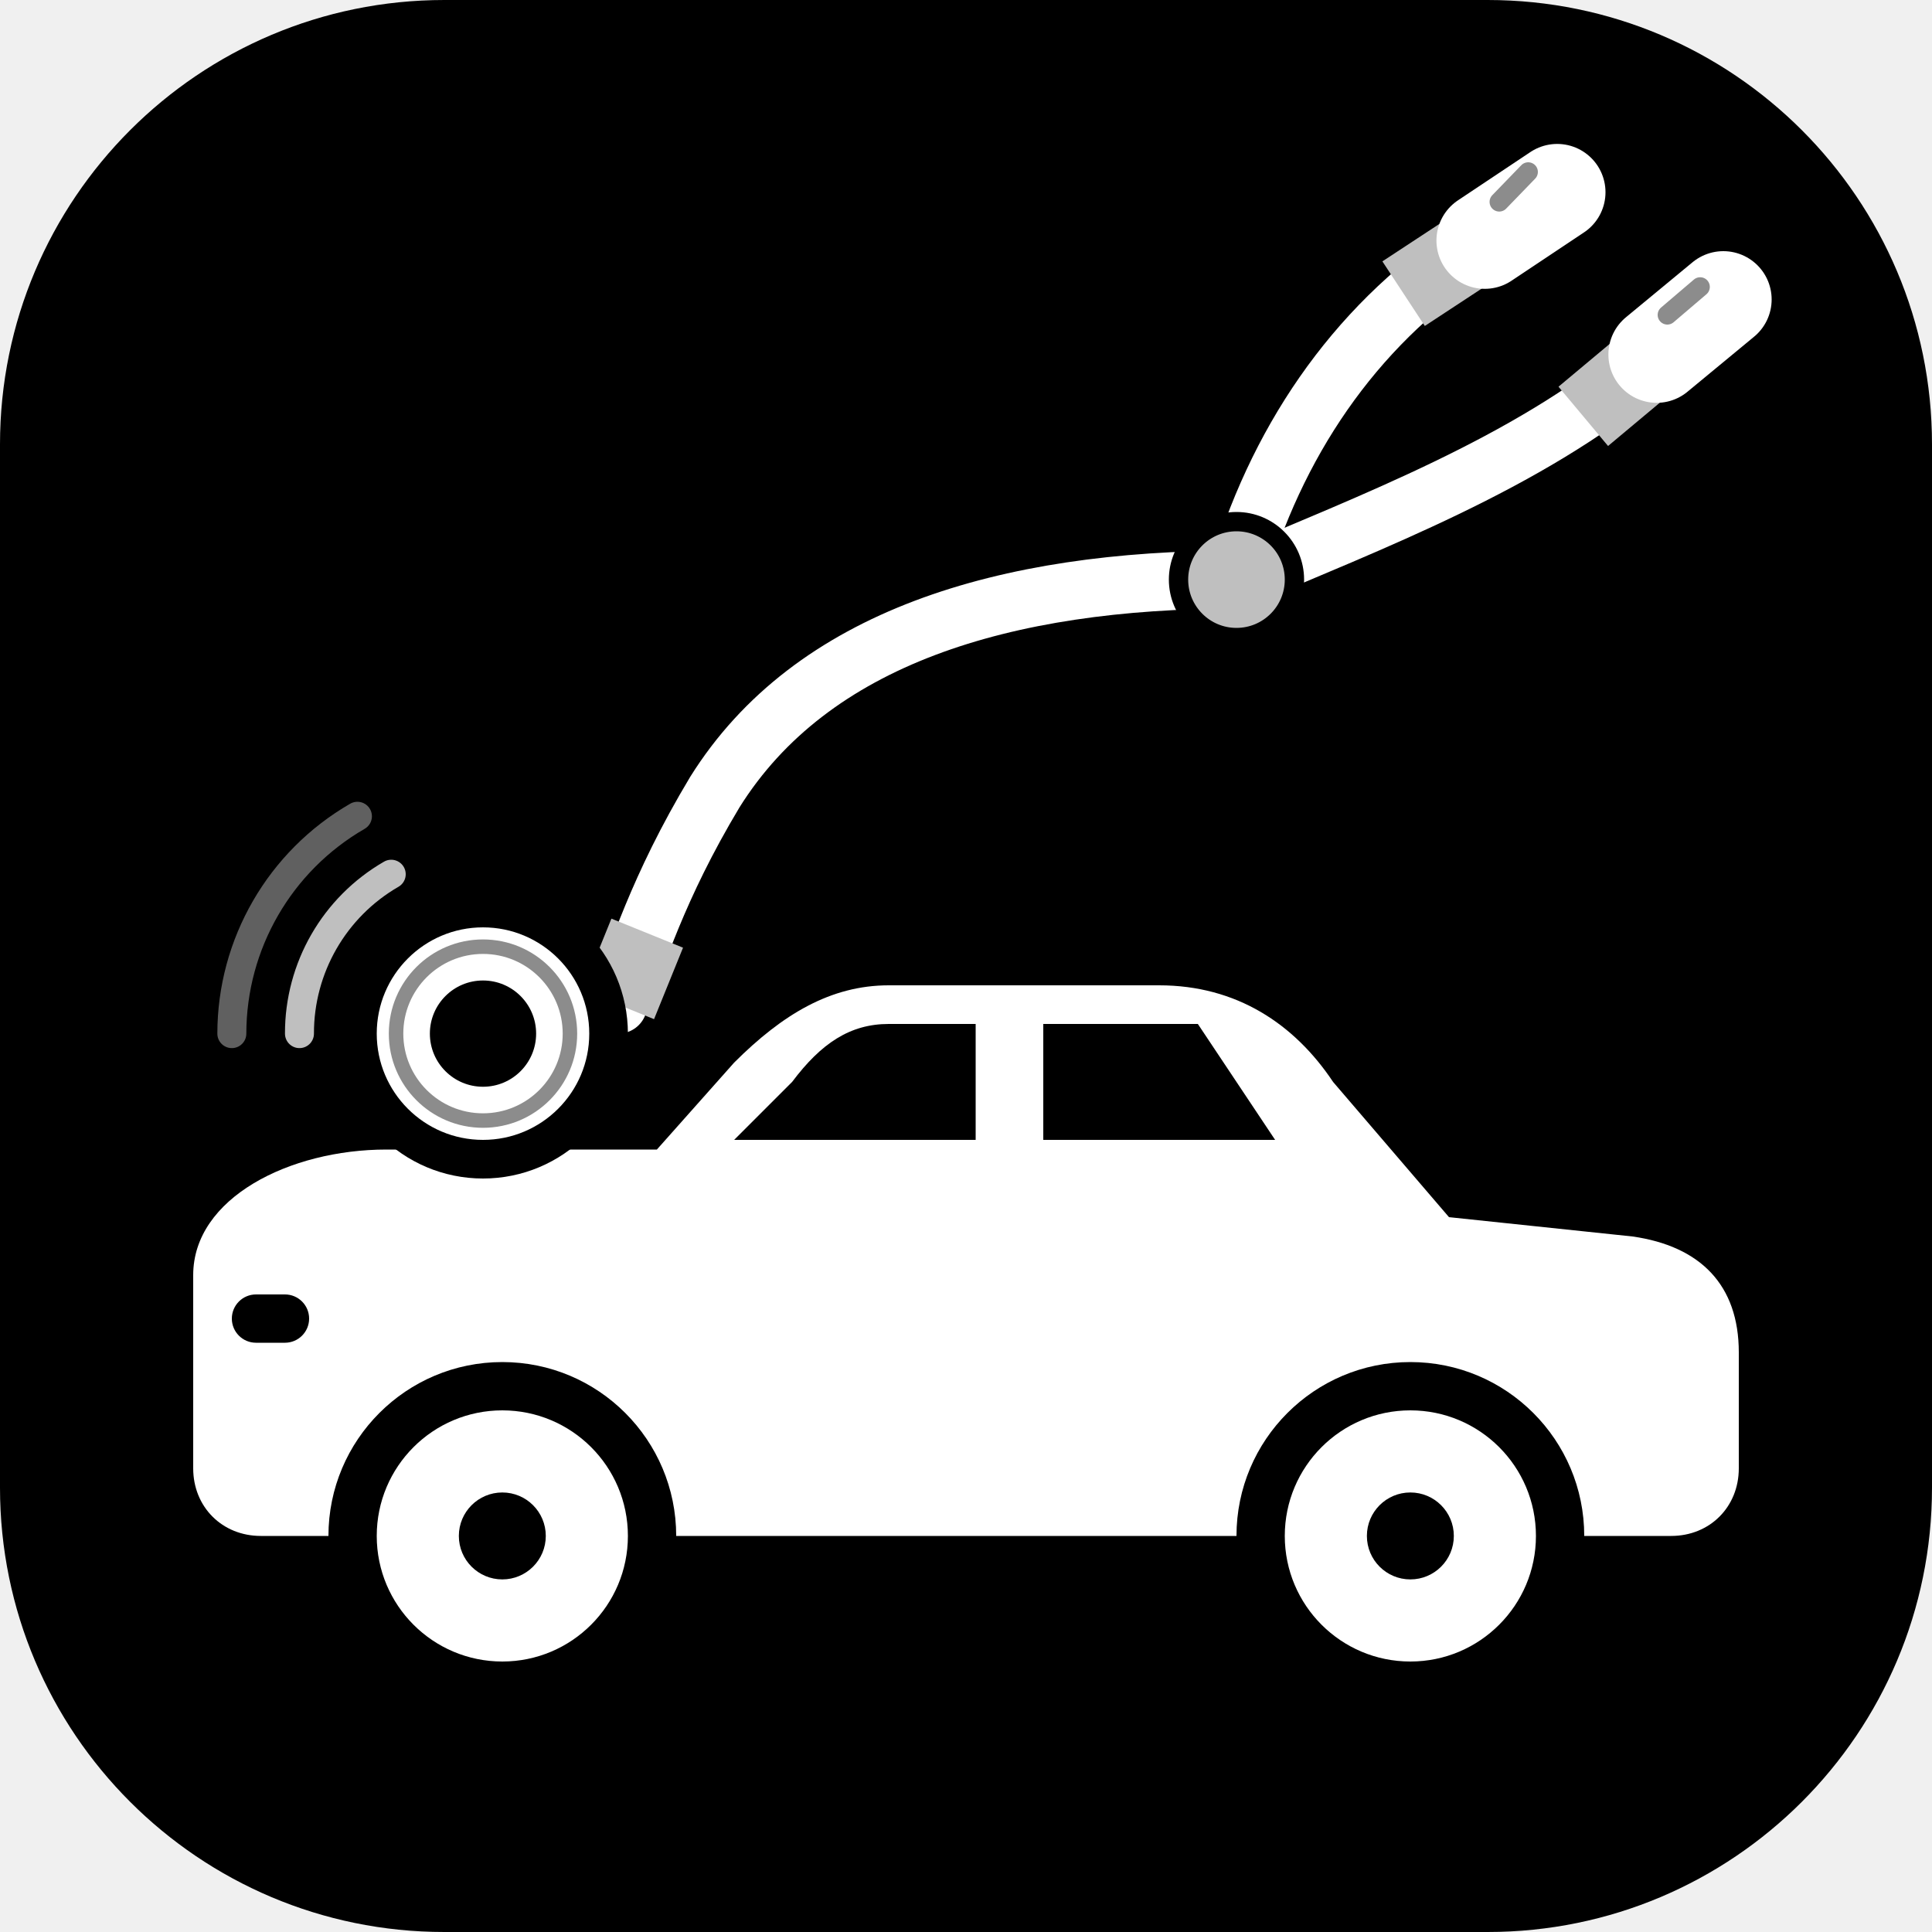
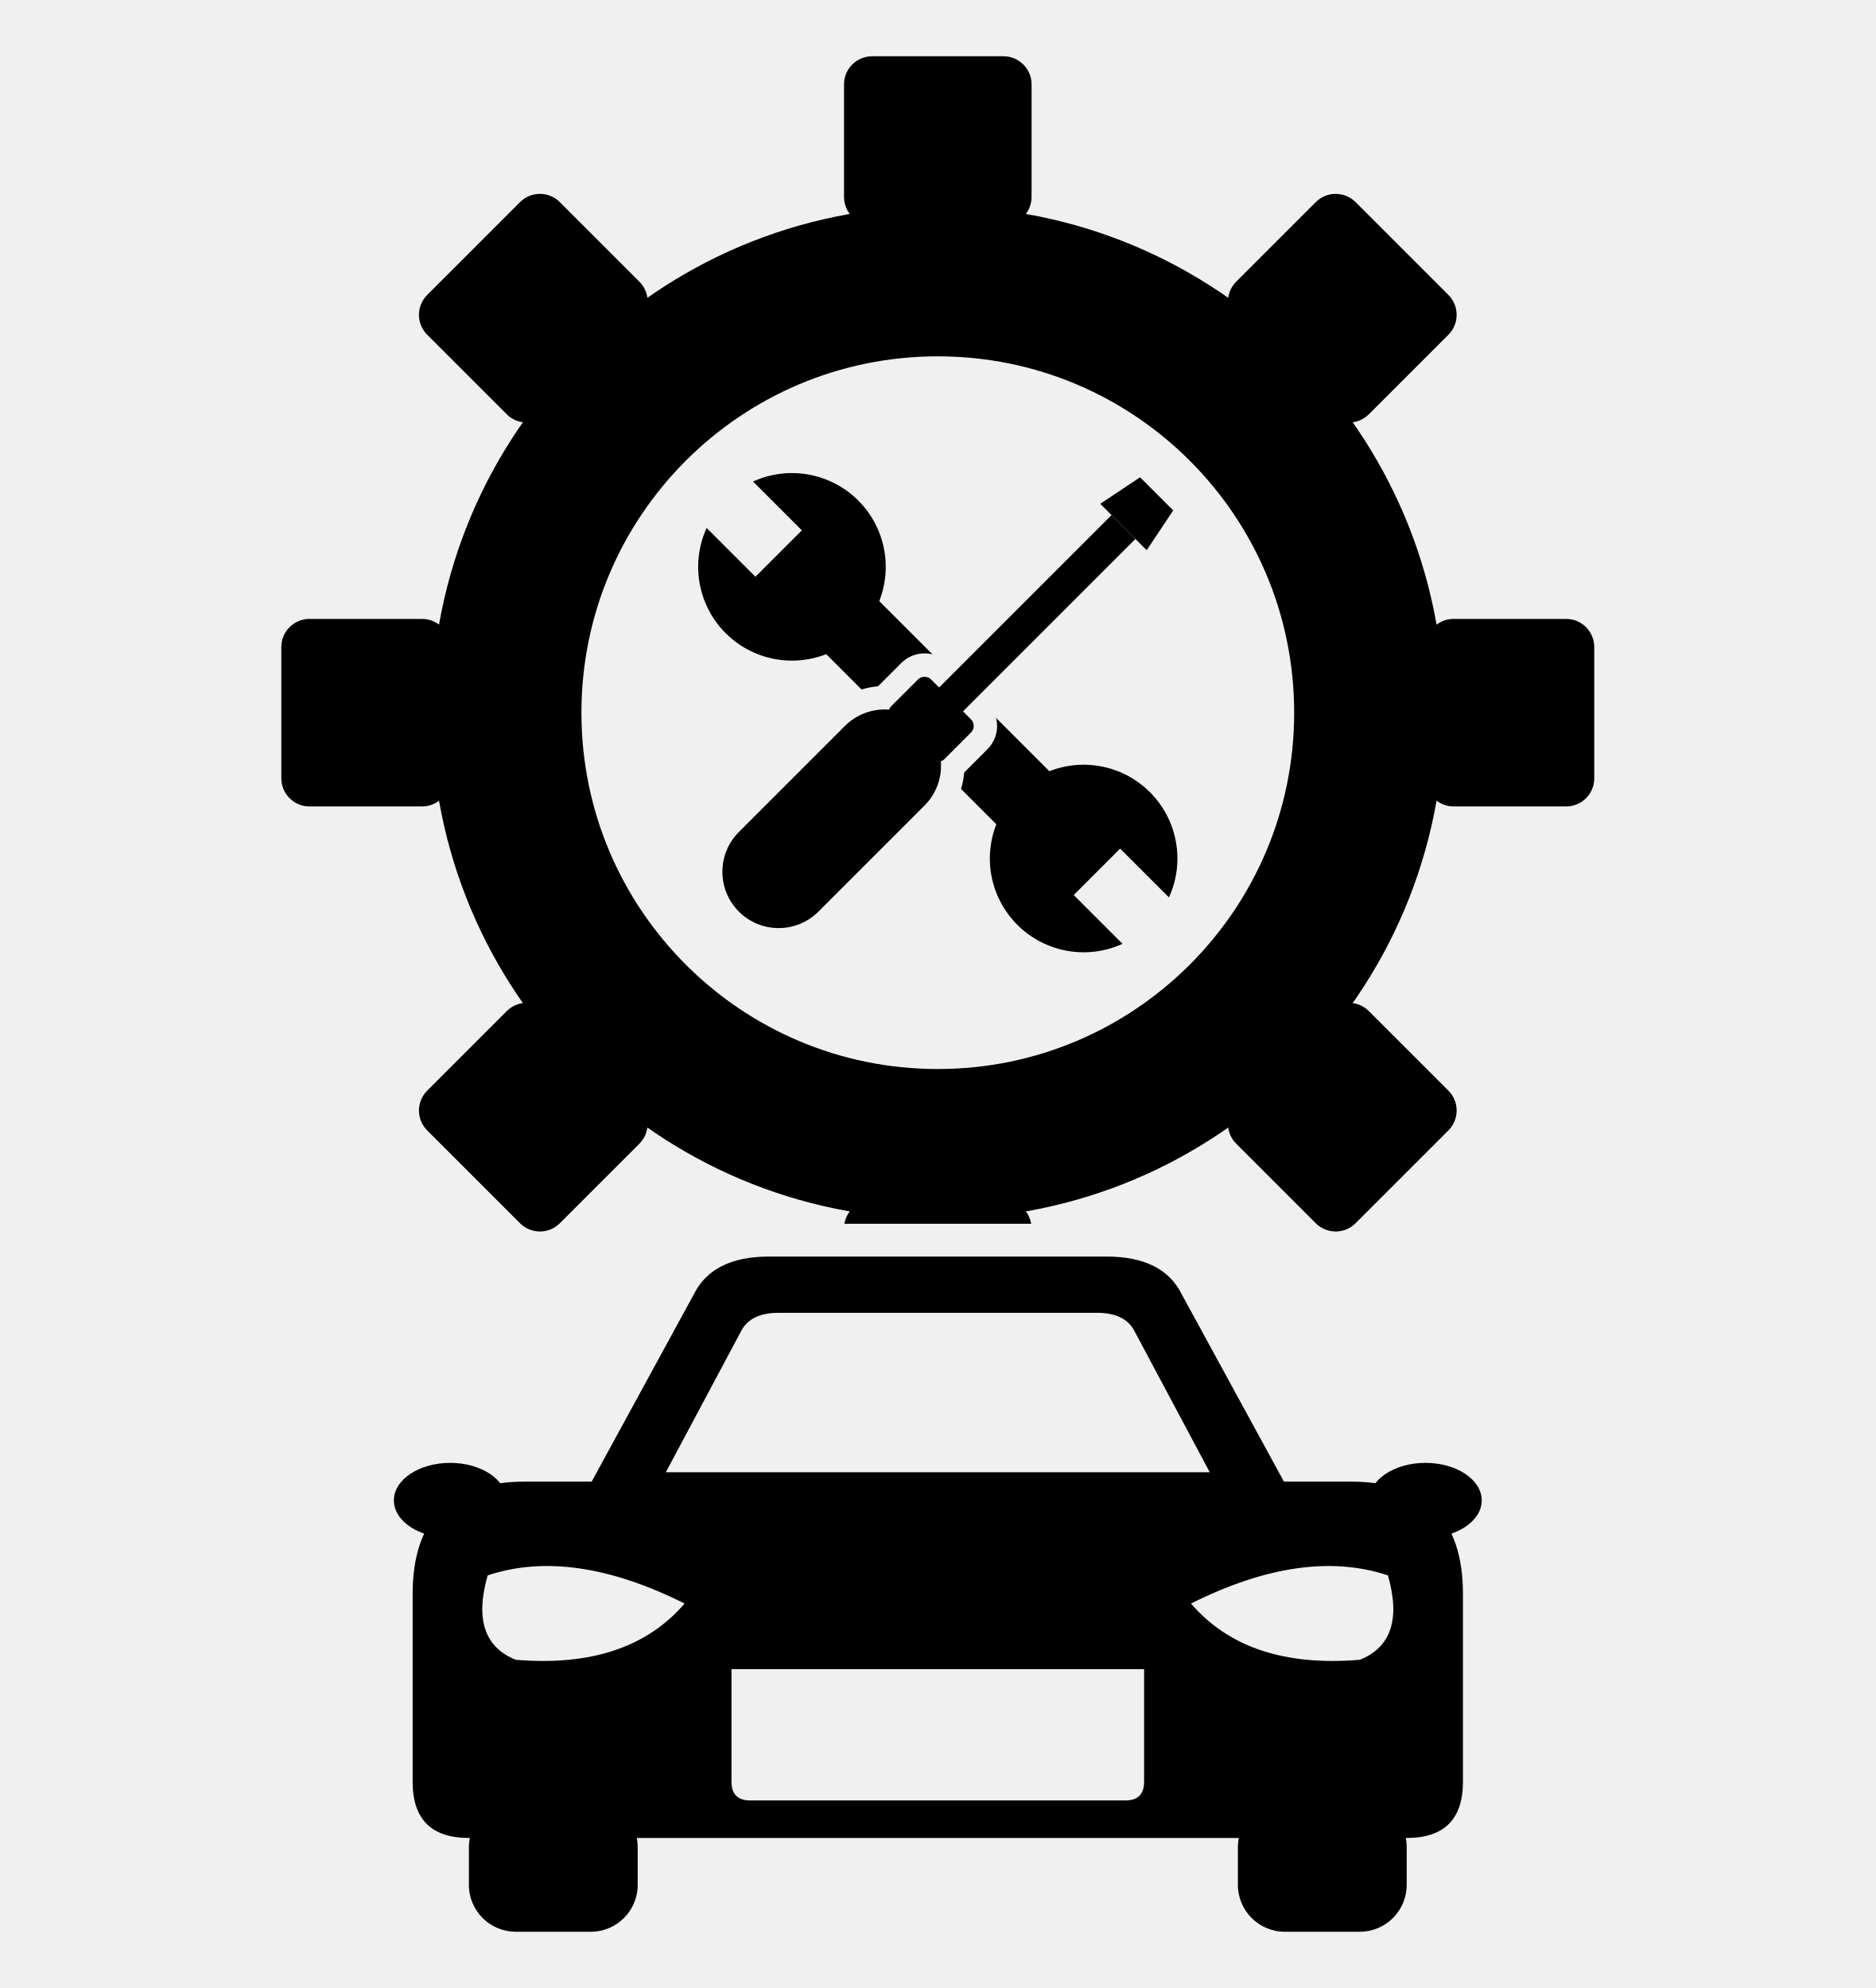
- <svg xmlns="http://www.w3.org/2000/svg" viewBox="0 0 200 200" width="512" height="512" role="img" aria-label="Car Doctor logo, white on black">
-   <rect width="200" height="200" rx="46" fill="#000000" />
-   <g fill="none" stroke="#BFBFBF" stroke-width="3" stroke-linecap="round">
-     <path d="M31 107A19 19 0 0 1 40.5 90.5" />
-     <path d="M24 107A26 26 0 0 1 37 84.5" opacity="0.5" />
+ <svg xmlns="http://www.w3.org/2000/svg" viewBox="0 0 200 212" width="400" height="424" role="img" aria-label="Car Doctor icon: a gear with a crossed wrench and screwdriver above the front of a car">
+   <defs>
+     <mask id="gearCut" maskUnits="userSpaceOnUse" x="0" y="0" width="200" height="212">
+       <rect width="200" height="212" fill="#fff" />
+       <g fill="#000" stroke="#000" stroke-width="7" stroke-linejoin="round">
+         <path d="M62 160L74 138Q76 134 82 134H118Q124 134 126 138L138 160Z" />
+         <path d="M44 190V170Q44 158 56 158H144Q156 158 156 170V190Q156 196 150 196H50Q44 196 44 190Z" />
+       </g>
+     </mask>
+     <mask id="wrenchCut" maskUnits="userSpaceOnUse" x="0" y="0" width="200" height="212">
+       <rect width="200" height="212" fill="#fff" />
+       <g transform="translate(100,76) rotate(45)" fill="#000" stroke="#000" stroke-width="5" stroke-linejoin="round">
+         <rect x="-6" y="2" width="12" height="28" rx="6" />
+         <rect x="-4" y="-2" width="8" height="6" rx="1" />
+         <rect x="-1.8" y="-28" width="3.6" height="28" />
+         <path d="M-3.5 -28H3.5L2.5 -33H-2.5Z" />
+       </g>
+     </mask>
+   </defs>
+   <g mask="url(#gearCut)" fill="#000">
+     <circle cx="100" cy="76" r="46" fill="none" stroke="#000" stroke-width="16" />
+     <rect x="-10" y="-70" width="20" height="18" rx="3" transform="translate(100,76) rotate(0)" />
+     <rect x="-10" y="-70" width="20" height="18" rx="3" transform="translate(100,76) rotate(45)" />
+     <rect x="-10" y="-70" width="20" height="18" rx="3" transform="translate(100,76) rotate(90)" />
+     <rect x="-10" y="-70" width="20" height="18" rx="3" transform="translate(100,76) rotate(135)" />
+     <rect x="-10" y="-70" width="20" height="18" rx="3" transform="translate(100,76) rotate(180)" />
+     <rect x="-10" y="-70" width="20" height="18" rx="3" transform="translate(100,76) rotate(225)" />
+     <rect x="-10" y="-70" width="20" height="18" rx="3" transform="translate(100,76) rotate(270)" />
+     <rect x="-10" y="-70" width="20" height="18" rx="3" transform="translate(100,76) rotate(315)" />
  </g>
-   <path fill="#FFFFFF" d="M180 152V140C180 133 176 129 169 128L150 126L138 112C134 106 128 102 120 102H92C86 102 81 105 76 110L68 119H40C30 119 20 124 20 132V152C20 156 23 159 27 159H173C177 159 180 156 180 152Z" />
-   <path fill="#000000" d="M132 118L124 106H108V118Z" />
-   <path fill="#000000" d="M101 106H92C88 106 85 108 82 112L76 118H101Z" />
-   <rect x="24" y="134" width="8" height="5" rx="2.5" fill="#000000" />
-   <circle cx="52" cy="159" r="18" fill="#000000" />
-   <circle cx="146" cy="159" r="18" fill="#000000" />
-   <circle cx="52" cy="159" r="13" fill="#FFFFFF" />
-   <circle cx="146" cy="159" r="13" fill="#FFFFFF" />
-   <circle cx="52" cy="159" r="4.5" fill="#000000" />
-   <circle cx="146" cy="159" r="4.5" fill="#000000" />
-   <g fill="none" stroke="#FFFFFF" stroke-width="6" stroke-linecap="round" stroke-linejoin="round">
-     <path d="M128 60C104 60 84 66 74 82C68 92 66 99 64 104" />
-     <path d="M128 60C132 46 140 34 152 26" />
-     <path d="M128 60C142 54 158 48 170 38" />
+   <g mask="url(#wrenchCut)">
+     <g transform="translate(100,76) rotate(-45)" fill="#000">
+       <path d="M-3.5 -31.36L-3.5 -24L3.5 -24L3.5 -31.36A10 10 0 1 1 -3.5 -31.36Z" />
+       <path d="M-3.5 -31.36L-3.5 -24L3.5 -24L3.5 -31.36A10 10 0 1 1 -3.5 -31.36Z" transform="rotate(180)" />
+       <rect x="-4" y="-22" width="8" height="44" rx="2" />
+     </g>
  </g>
-   <g fill="none" stroke="#BFBFBF" stroke-width="8" stroke-linecap="butt">
-     <path d="M145.3 30.4L152 26" />
-     <path d="M163.9 43.1L170 38" />
-     <path d="M67 96.6L64 104" />
+   <g transform="translate(100,76) rotate(45)" fill="#000">
+     <rect x="-6" y="2" width="12" height="28" rx="6" />
+     <rect x="-4" y="-2" width="8" height="6" rx="1" />
+     <rect x="-1.8" y="-28" width="3.6" height="28" />
+     <path d="M-3.5 -28H3.5L2.5 -33H-2.5Z" />
  </g>
-   <circle cx="128" cy="60" r="6" fill="#BFBFBF" stroke="#000000" stroke-width="2" />
-   <g fill="none" stroke="#FFFFFF" stroke-width="10" stroke-linecap="round">
-     <path d="M153.7 24.9L161.2 19.9" />
-     <path d="M171.5 36.7L178.4 31" />
+   <g fill="#000">
+     <path fill-rule="evenodd" d="M62 160L74 138Q76 134 82 134H118Q124 134 126 138L138 160Z M71 157L79 142Q80 140 83 140H117Q120 140 121 142L129 157Z" />
+     <path fill-rule="evenodd" d="M44 190V170Q44 158 56 158H144Q156 158 156 170V190Q156 196 150 196H50Q44 196 44 190Z M52 168Q61 165 73 171Q67 178 55 177Q50 175 52 168Z M148 168Q139 165 127 171Q133 178 145 177Q150 175 148 168Z M78 178H122V190Q122 192 120 192H80Q78 192 78 190Z" />
+     <ellipse cx="48" cy="160" rx="6" ry="4" />
+     <ellipse cx="152" cy="160" rx="6" ry="4" />
+     <rect x="50" y="192" width="18" height="14" rx="5" />
+     <rect x="132" y="192" width="18" height="14" rx="5" />
  </g>
-   <g fill="none" stroke="#8C8C8C" stroke-width="2" stroke-linecap="round">
-     <path d="M155.2 20.9L158.2 17.8" />
-     <path d="M172.6 32.6L176 29.7" />
-   </g>
-   <circle cx="50" cy="107" r="13" fill="#FFFFFF" stroke="#000000" stroke-width="4" />
-   <circle cx="50" cy="107" r="9" fill="none" stroke="#8C8C8C" stroke-width="1.5" />
-   <circle cx="50" cy="107" r="5.5" fill="#000000" />
</svg>
